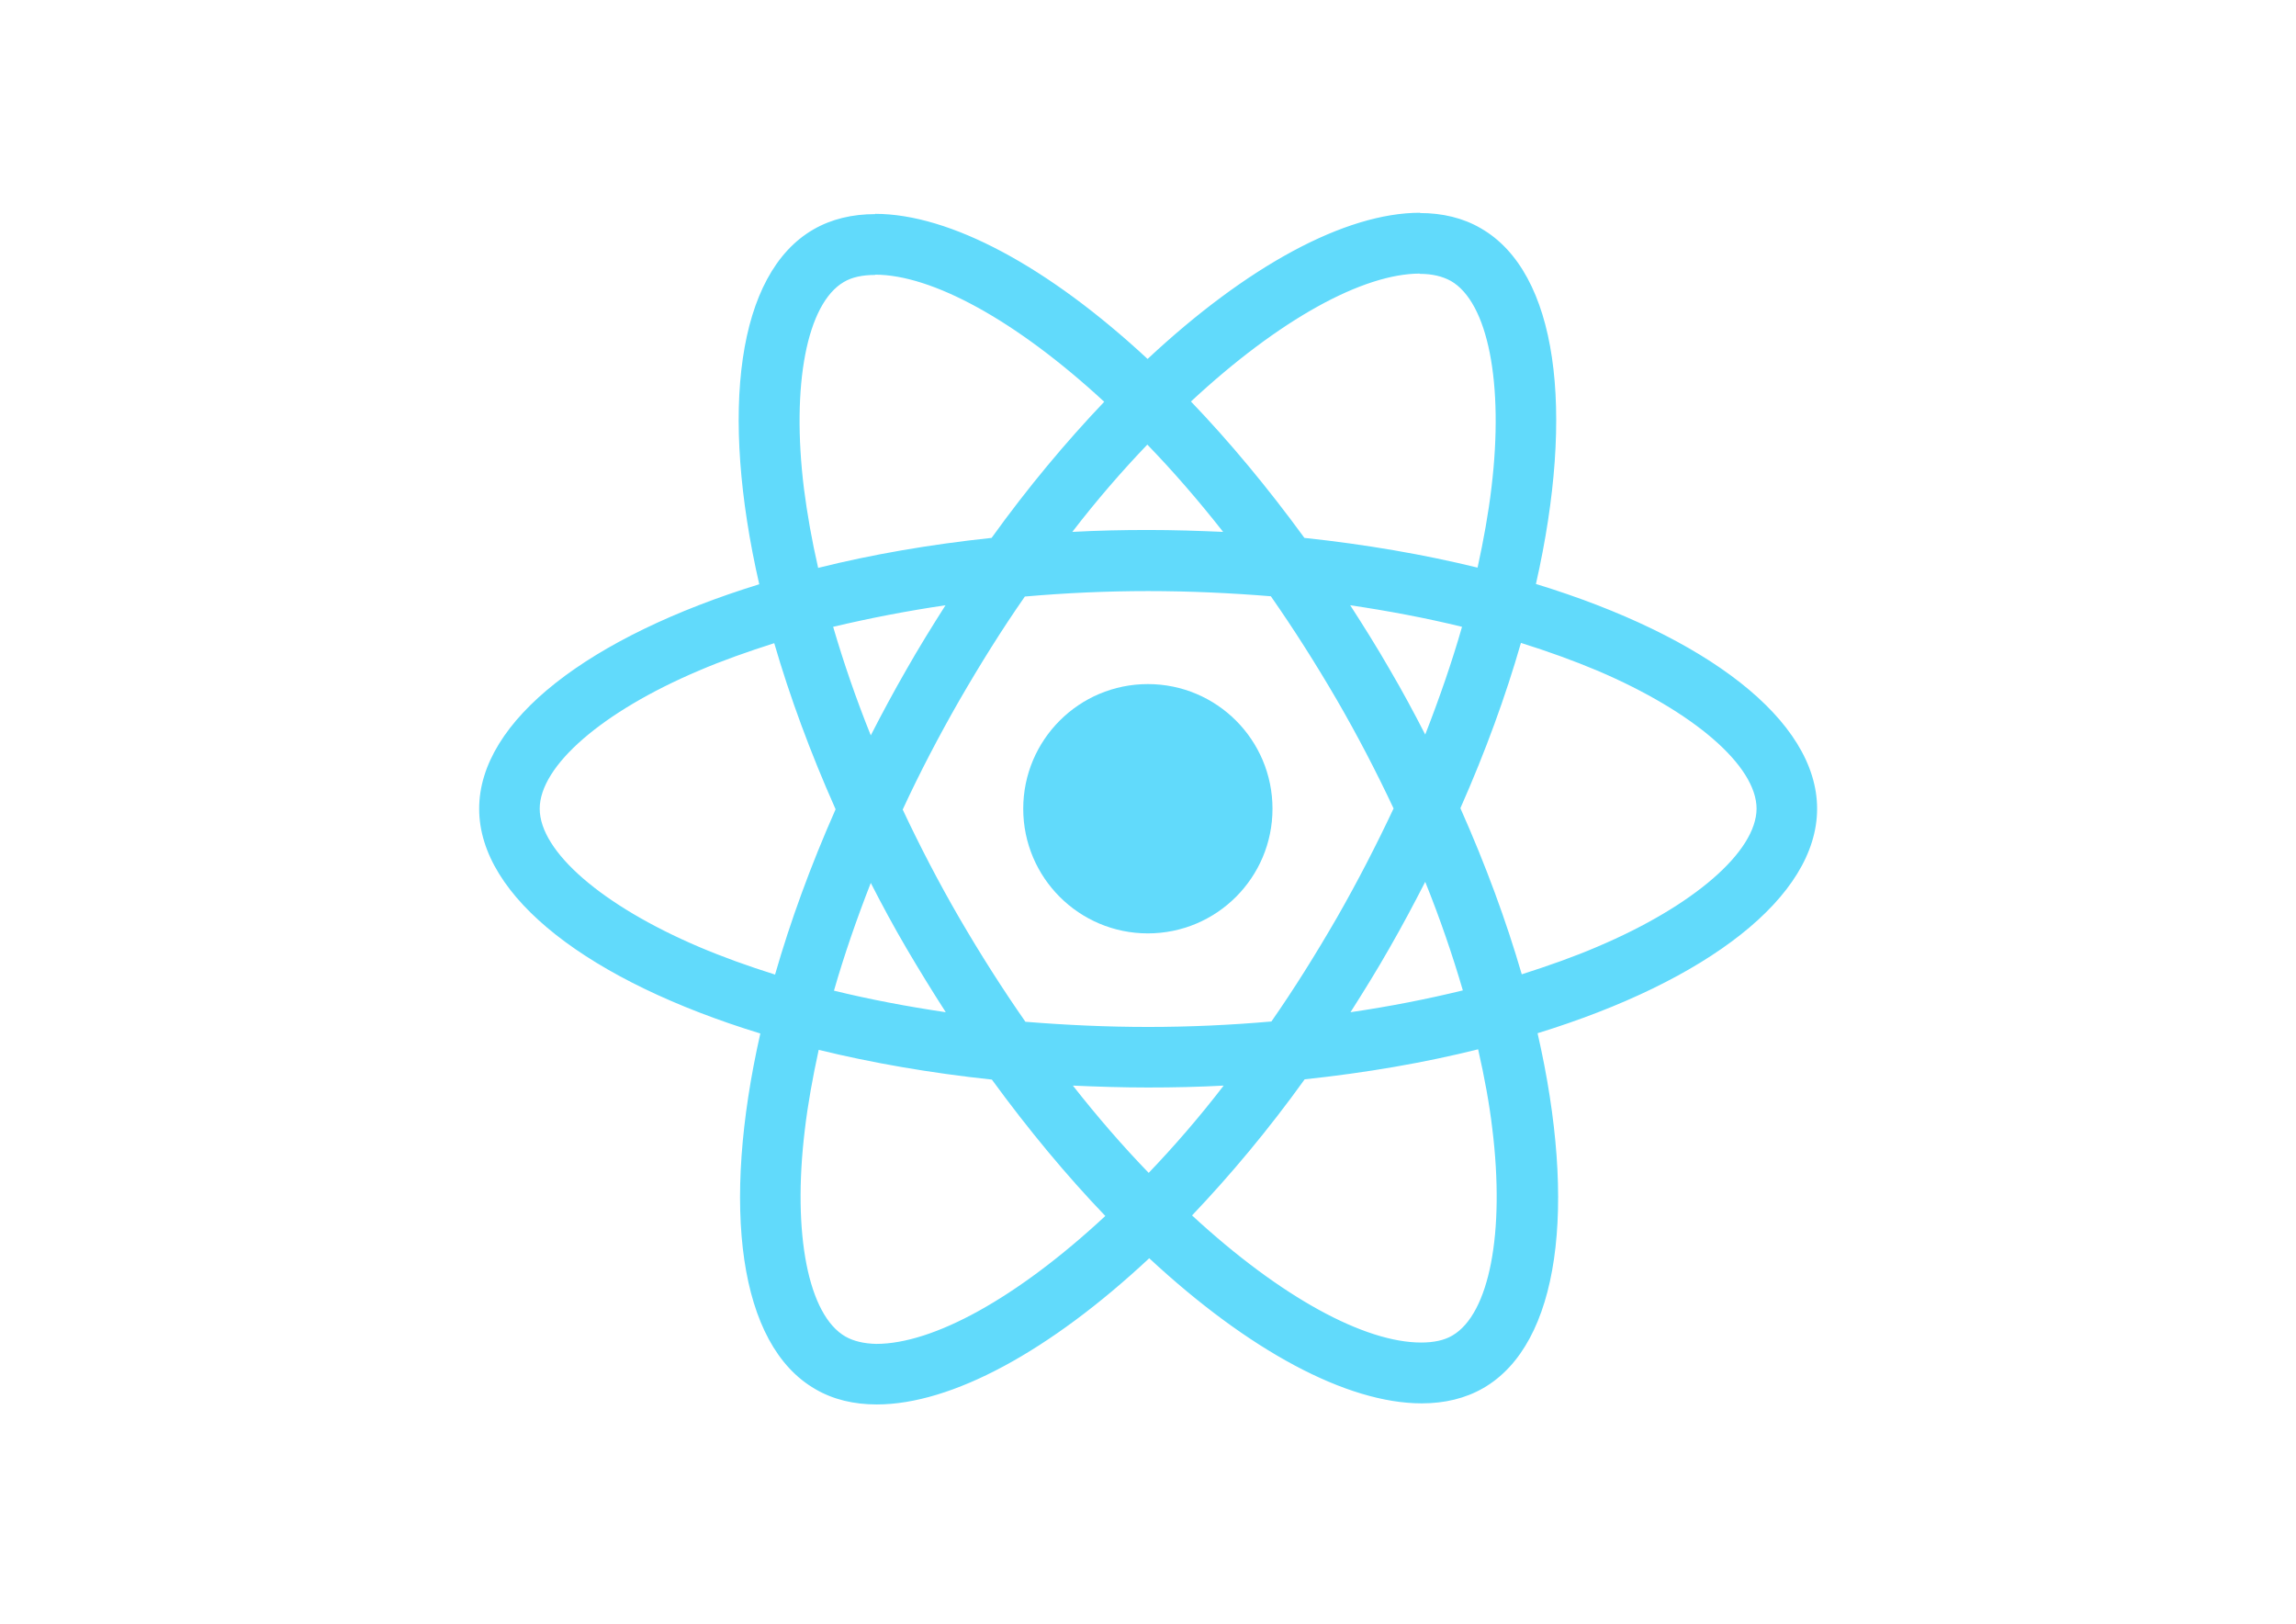
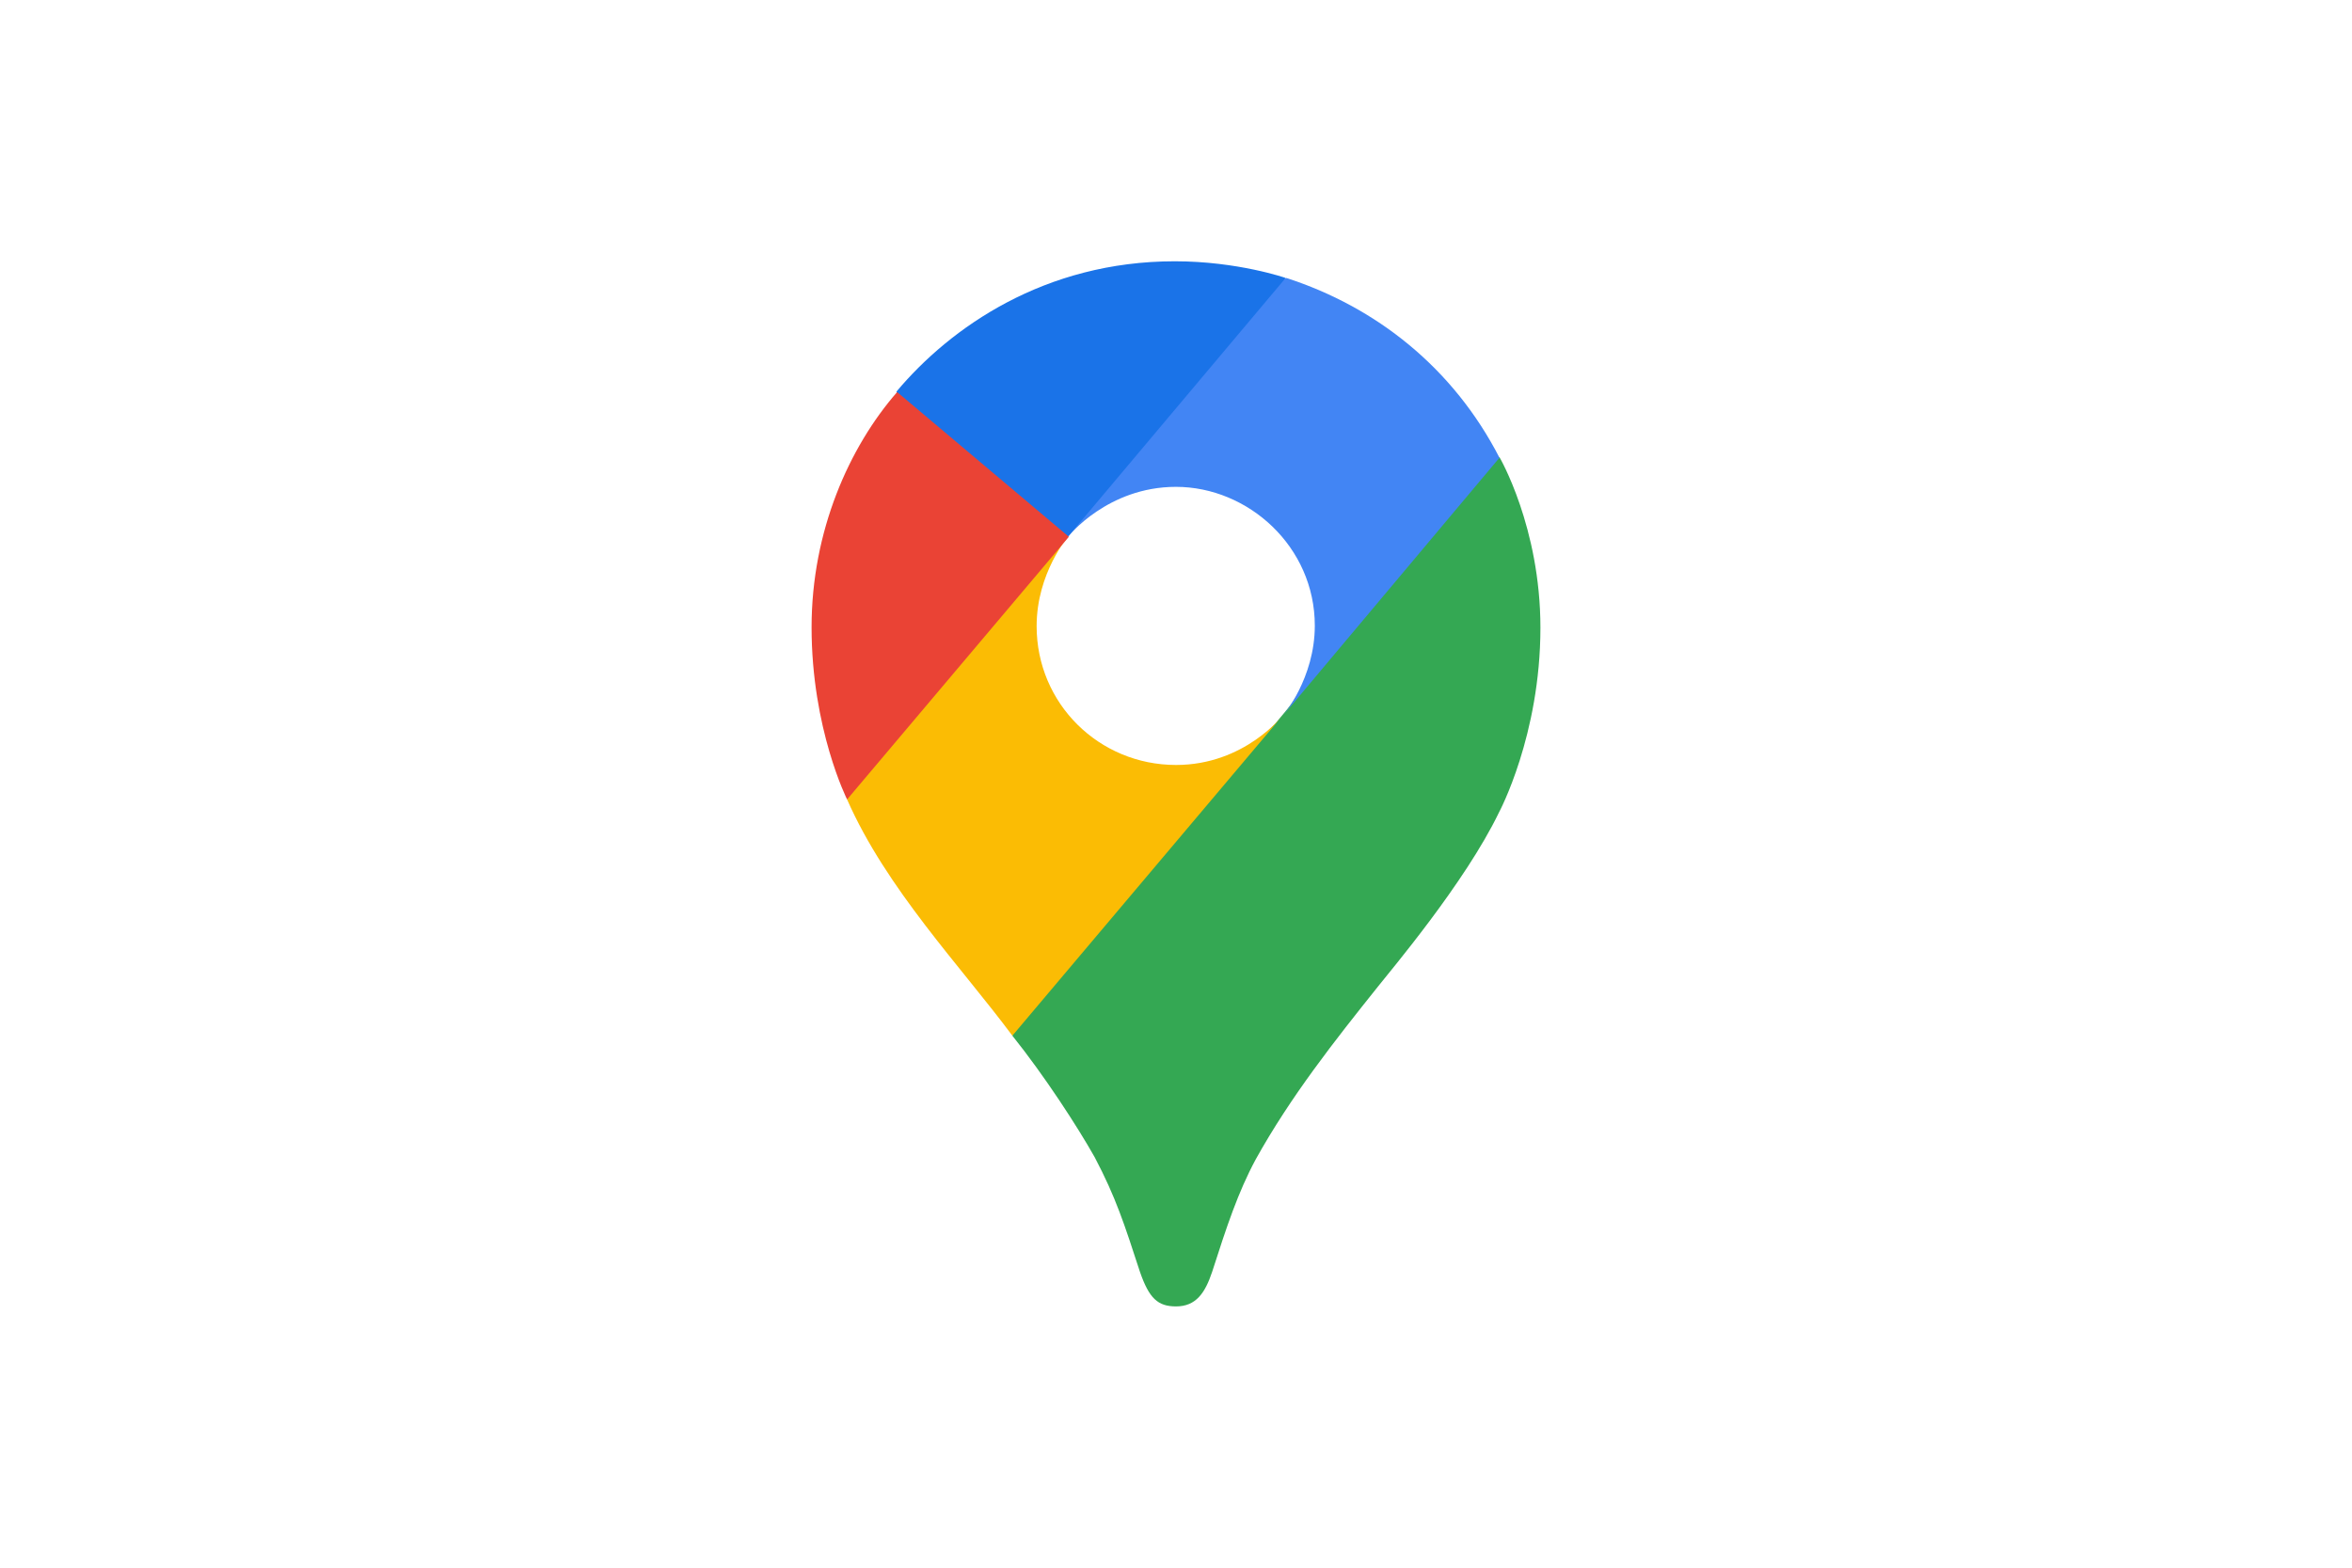
- <svg xmlns="http://www.w3.org/2000/svg" viewBox="0 0 841.9 595.3">
-   <g fill="#61DAFB">
-     <path d="M666.3 296.5c0-32.5-40.7-63.3-103.1-82.4 14.4-63.6 8-114.2-20.2-130.4-6.5-3.8-14.1-5.6-22.4-5.6v22.3c4.6 0 8.3.9 11.4 2.6 13.6 7.8 19.5 37.5 14.9 75.7-1.1 9.4-2.9 19.3-5.1 29.4-19.6-4.8-41-8.5-63.5-10.9-13.5-18.5-27.5-35.3-41.6-50 32.6-30.3 63.2-46.9 84-46.9V78c-27.5 0-63.5 19.6-99.9 53.6-36.4-33.8-72.4-53.2-99.9-53.2v22.3c20.7 0 51.4 16.5 84 46.6-14 14.7-28 31.4-41.3 49.9-22.6 2.4-44 6.1-63.6 11-2.3-10-4-19.7-5.2-29-4.7-38.2 1.1-67.9 14.6-75.8 3-1.8 6.9-2.6 11.5-2.6V78.5c-8.4 0-16 1.8-22.6 5.6-28.1 16.2-34.4 66.7-19.9 130.1-62.2 19.2-102.7 49.9-102.7 82.3 0 32.5 40.7 63.3 103.1 82.4-14.4 63.6-8 114.2 20.2 130.4 6.5 3.8 14.1 5.6 22.5 5.6 27.5 0 63.5-19.6 99.9-53.6 36.4 33.8 72.4 53.2 99.9 53.2 8.4 0 16-1.8 22.6-5.6 28.1-16.2 34.4-66.7 19.9-130.1 62-19.1 102.5-49.9 102.5-82.3zm-130.2-66.7c-3.7 12.9-8.3 26.2-13.5 39.5-4.1-8-8.4-16-13.1-24-4.6-8-9.5-15.8-14.4-23.4 14.2 2.1 27.9 4.7 41 7.9zm-45.8 106.5c-7.8 13.5-15.8 26.3-24.1 38.2-14.9 1.3-30 2-45.2 2-15.1 0-30.2-.7-45-1.9-8.3-11.9-16.4-24.6-24.2-38-7.6-13.1-14.5-26.4-20.8-39.8 6.2-13.4 13.2-26.8 20.7-39.9 7.8-13.5 15.8-26.3 24.1-38.2 14.9-1.3 30-2 45.2-2 15.1 0 30.2.7 45 1.9 8.3 11.9 16.4 24.6 24.2 38 7.6 13.1 14.5 26.4 20.8 39.8-6.3 13.4-13.2 26.8-20.7 39.9zm32.3-13c5.4 13.4 10 26.8 13.8 39.8-13.1 3.2-26.9 5.9-41.2 8 4.9-7.7 9.8-15.6 14.4-23.7 4.6-8 8.9-16.1 13-24.1zM421.2 430c-9.3-9.6-18.6-20.3-27.8-32 9 .4 18.2.7 27.5.7 9.4 0 18.7-.2 27.8-.7-9 11.7-18.3 22.4-27.5 32zm-74.4-58.9c-14.2-2.1-27.9-4.7-41-7.9 3.7-12.9 8.3-26.2 13.5-39.5 4.1 8 8.4 16 13.1 24 4.7 8 9.5 15.8 14.4 23.4zM420.7 163c9.3 9.6 18.6 20.3 27.8 32-9-.4-18.2-.7-27.5-.7-9.4 0-18.7.2-27.8.7 9-11.7 18.3-22.4 27.5-32zm-74 58.9c-4.9 7.7-9.8 15.6-14.4 23.7-4.6 8-8.9 16-13 24-5.4-13.4-10-26.8-13.8-39.8 13.1-3.1 26.9-5.8 41.2-7.9zm-90.5 125.2c-35.4-15.1-58.3-34.9-58.3-50.6 0-15.7 22.9-35.6 58.3-50.6 8.6-3.7 18-7 27.7-10.1 5.7 19.6 13.2 40 22.5 60.9-9.2 20.8-16.6 41.1-22.2 60.6-9.9-3.1-19.3-6.5-28-10.2zM310 490c-13.6-7.8-19.5-37.5-14.9-75.7 1.1-9.4 2.9-19.3 5.1-29.4 19.6 4.8 41 8.5 63.5 10.9 13.5 18.5 27.5 35.3 41.6 50-32.6 30.3-63.2 46.9-84 46.9-4.5-.1-8.3-1-11.3-2.7zm237.2-76.2c4.7 38.2-1.1 67.9-14.6 75.8-3 1.8-6.9 2.6-11.5 2.6-20.7 0-51.4-16.5-84-46.6 14-14.7 28-31.4 41.3-49.9 22.6-2.4 44-6.1 63.6-11 2.3 10.1 4.1 19.8 5.2 29.1zm38.5-66.7c-8.6 3.7-18 7-27.7 10.1-5.7-19.6-13.2-40-22.5-60.9 9.2-20.8 16.6-41.1 22.2-60.6 9.9 3.1 19.3 6.5 28.1 10.2 35.4 15.1 58.3 34.9 58.3 50.6-.1 15.7-23 35.6-58.4 50.6zM320.8 78.4z" />
-     <circle cx="420.9" cy="296.5" r="45.7" />
-     <path d="M520.5 78.1z" />
+ <svg xmlns="http://www.w3.org/2000/svg" height="800" width="1200" viewBox="-116.685 -278.925 1011.27 1673.55">
+   <g fill="none">
+     <path fill="#34A853" d="M214.3 826.7c34.5 43.1 69.5 97.1 87.9 129.8 22.4 42.5 31.6 71.2 48.3 122.4 9.8 28.2 19 36.8 38.5 36.8 21.3 0 31-14.4 38.5-36.8 15.5-48.3 27.6-85 46.5-120.1 37.3-67.2 84.5-127 130.4-184.4 12.6-16.1 93.1-110.9 129.3-186.1 0 0 44.2-82.2 44.2-197.1 0-107.4-43.7-182.1-43.7-182.1L607.8 243l-77 202.2-19 27.6-4 5.2-5.2 6.3-8.6 10.3-12.6 12.6-68.4 55.7-170.6 98.8z" />
+     <path fill="#FBBC04" d="M37.9 574.5c41.9 95.4 121.8 178.7 176.4 252.2l289-342.4s-40.8 53.4-114.3 53.4c-82.2 0-148.8-65.5-148.8-148.2 0-56.9 33.9-95.9 33.9-95.9l-196 52.3z" />
+     <path fill="#4285F4" d="M506.7 17.8c95.9 31 178.1 95.9 227.5 191.9l-231 275.2s33.9-39.6 33.9-95.9c0-84.5-71.2-148.2-148.2-148.2-73 0-114.9 52.9-114.9 52.9V120.1z" />
+     <path fill="#1A73E8" d="M90.7 139c57.4-68.4 158-139 297-139C454.9 0 506 17.8 506 17.8L274 293.6H109.7z" />
+     <path fill="#EA4335" d="M37.9 574.5S0 499.2 0 390.7c0-102.8 40.2-192.5 91.3-251.1l183.3 154.5z" />
  </g>
</svg>
